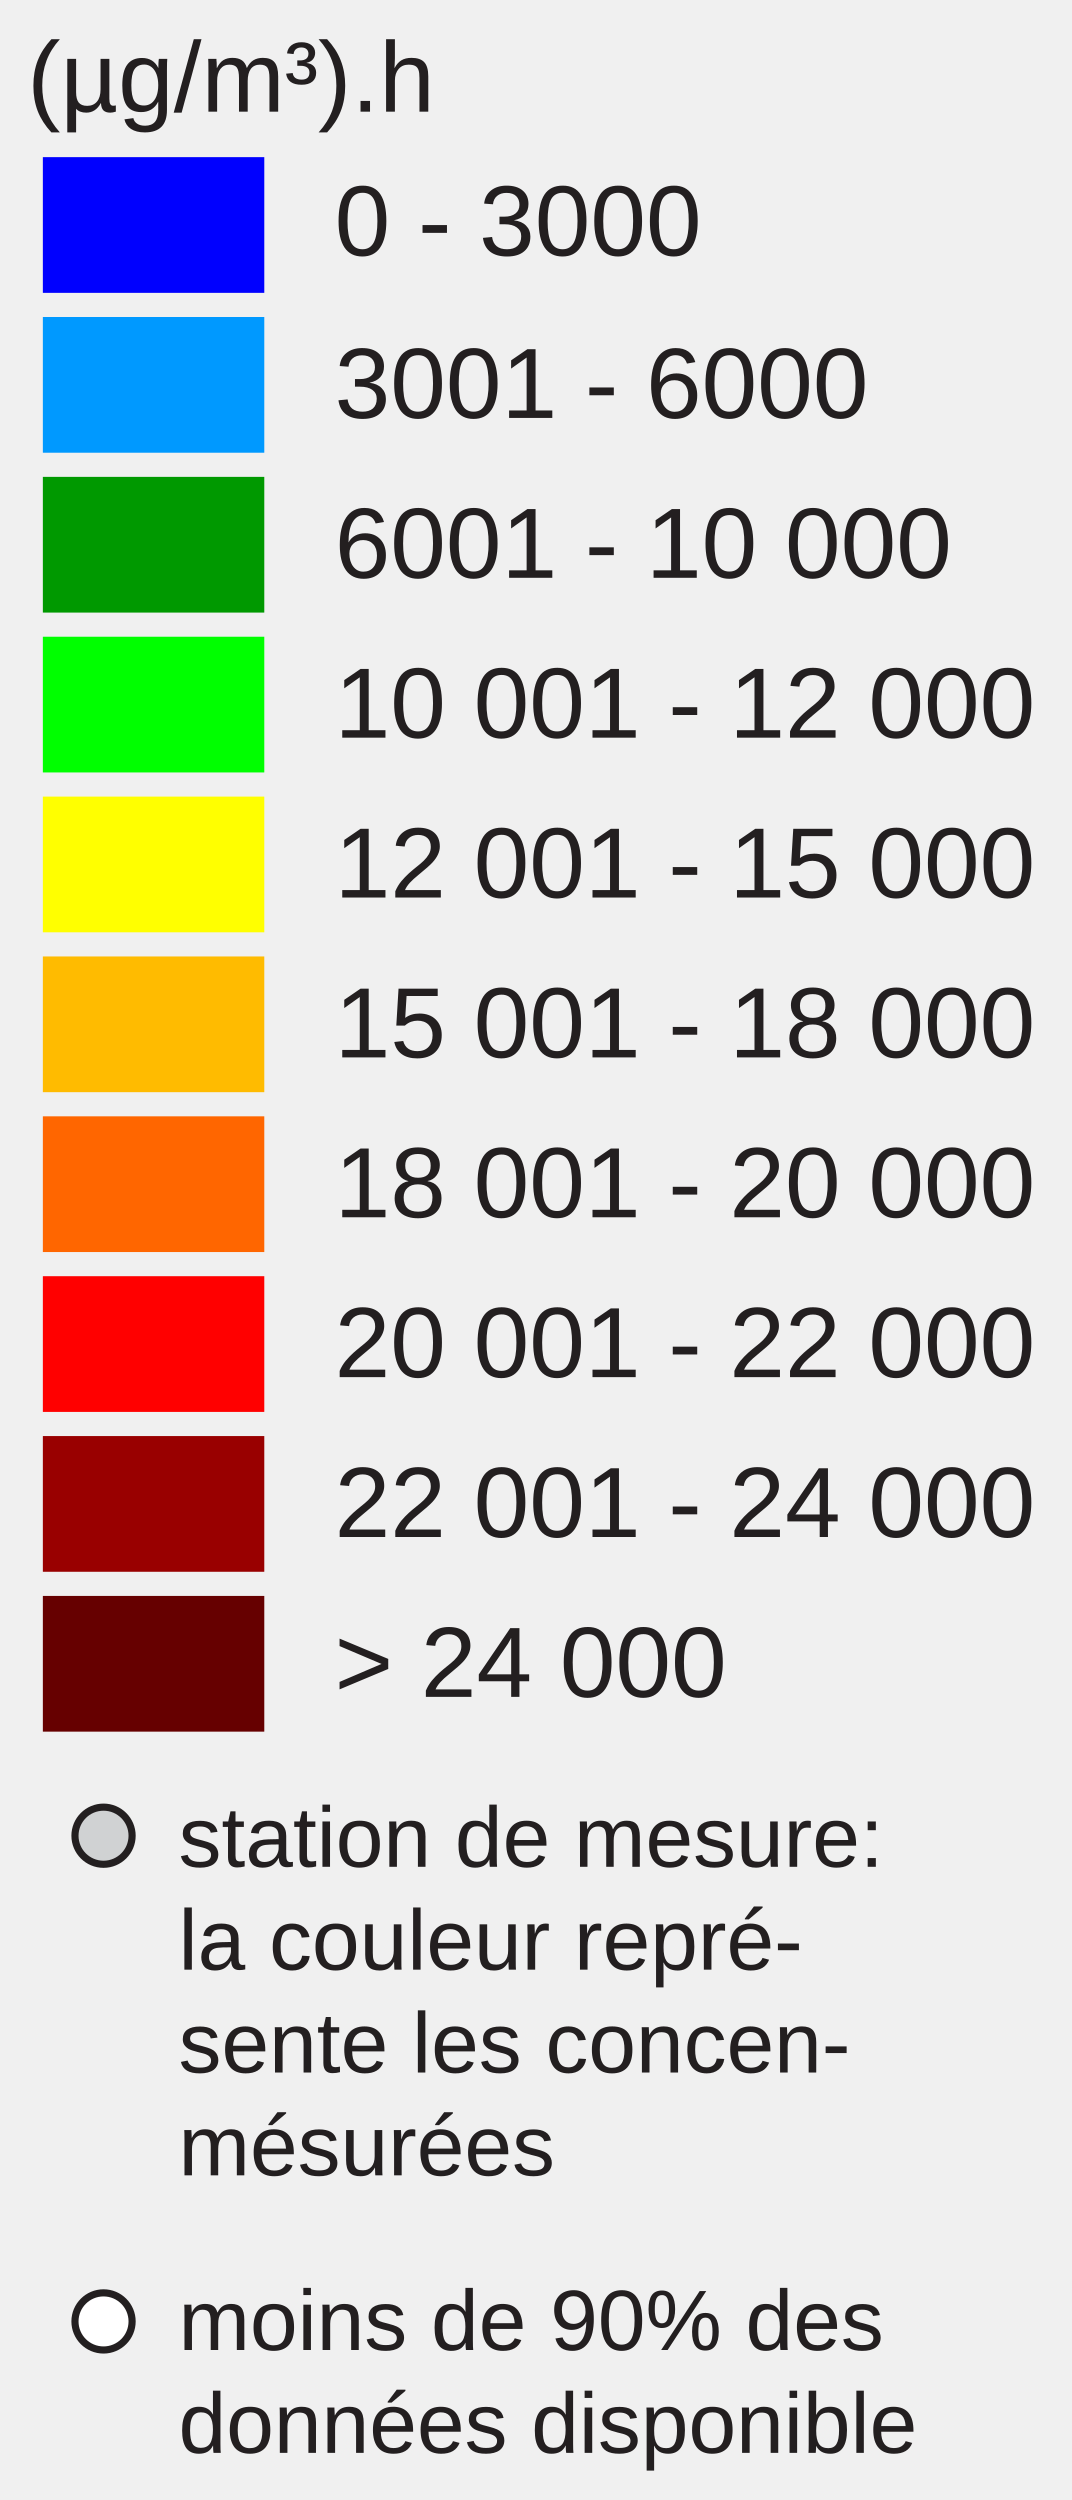
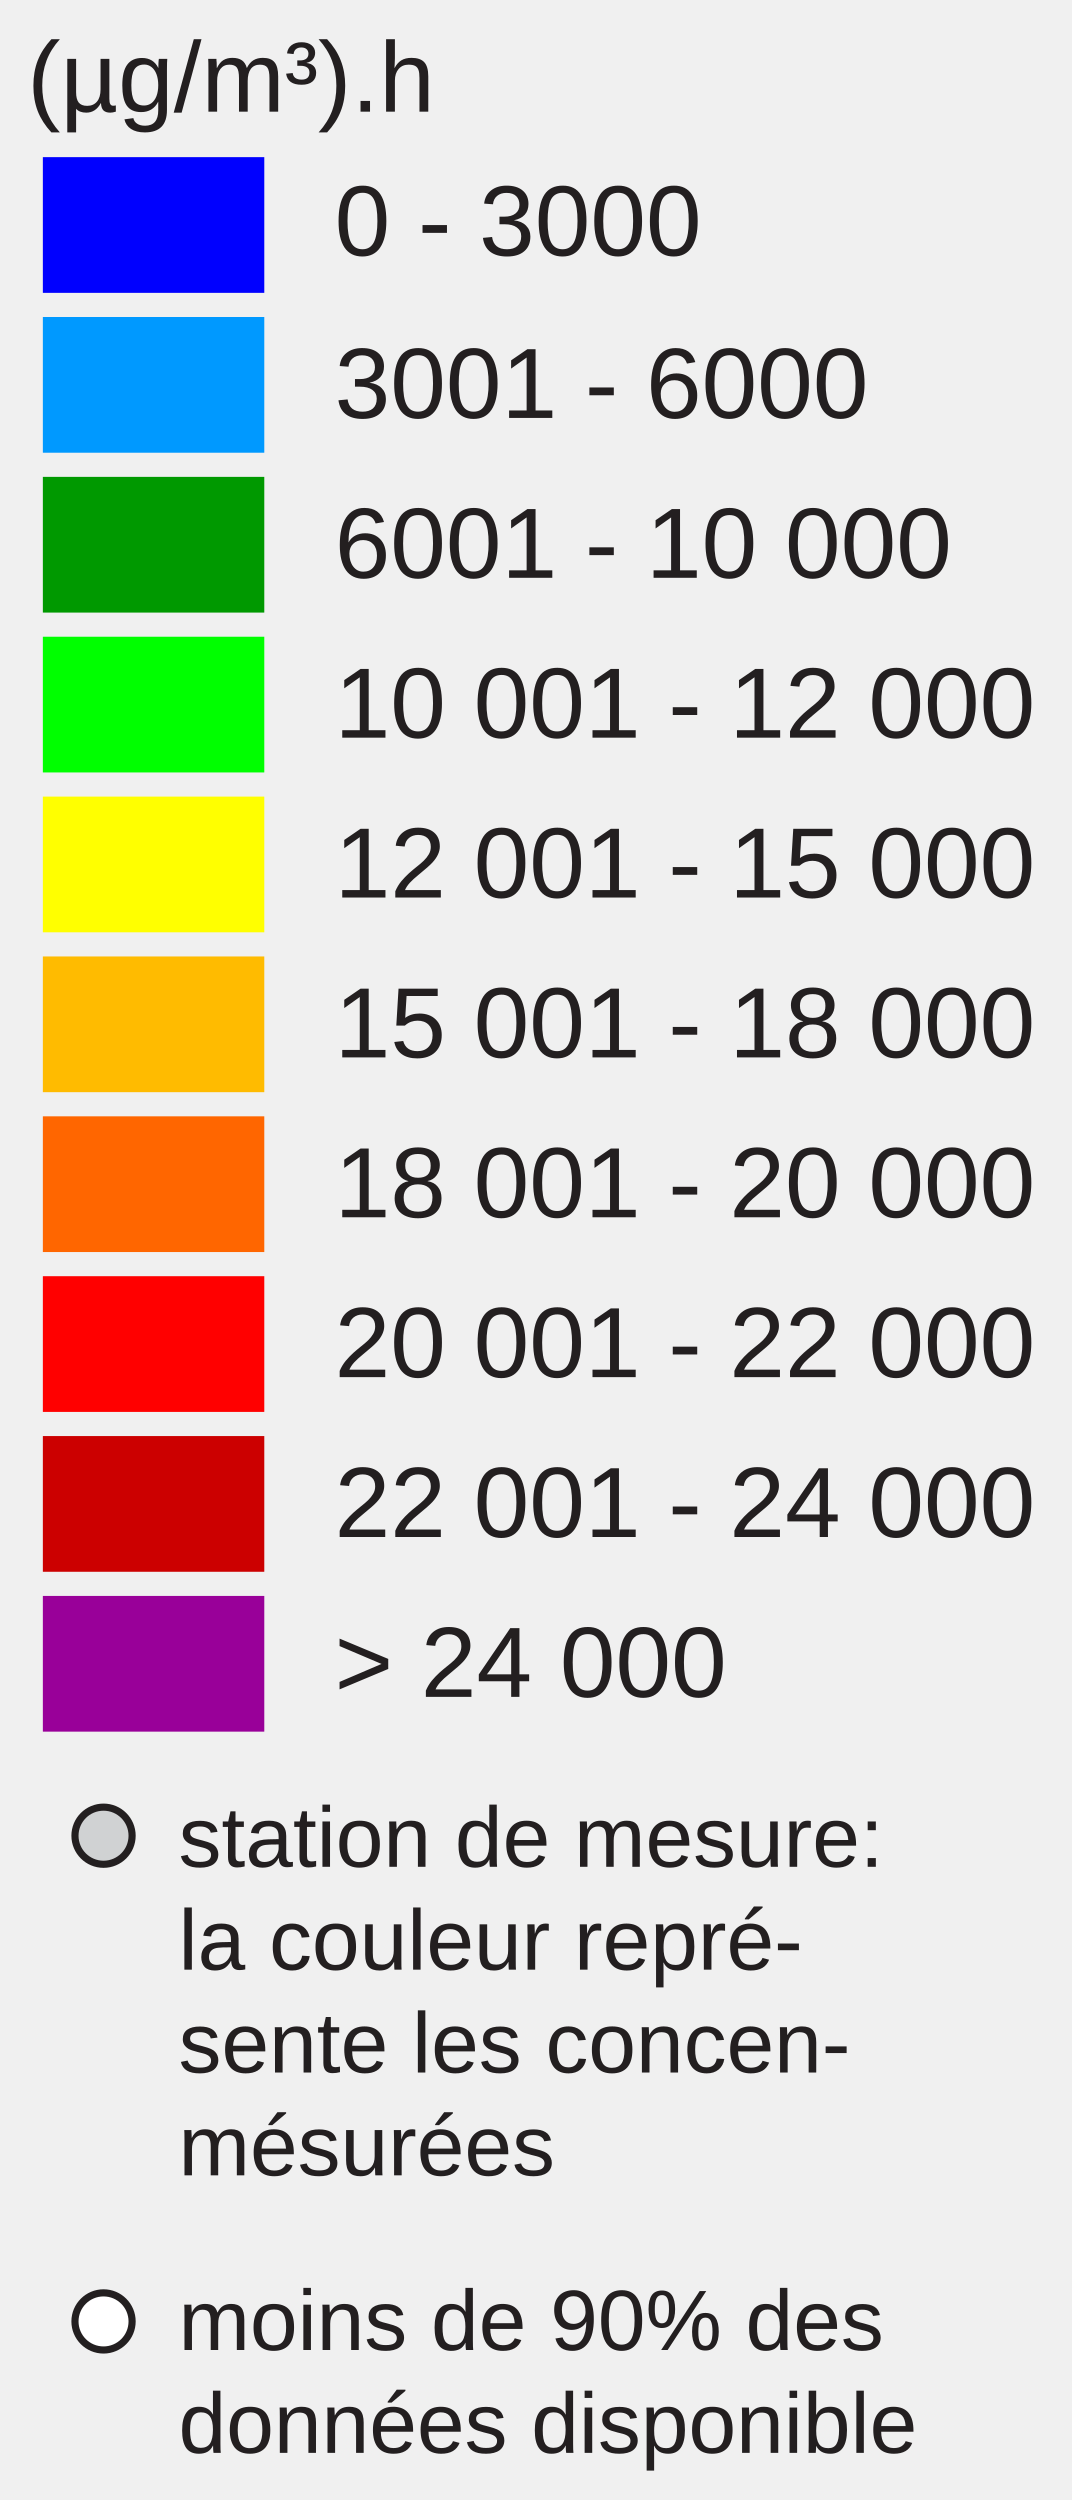
<svg xmlns="http://www.w3.org/2000/svg" version="1.1" id="Layer_1" x="0px" y="0px" width="150px" height="350px" viewBox="0 0 150 350" enable-background="new 0 0 150 350" xml:space="preserve">
  <rect x="6" y="22" fill="#0000FF" width="31" height="19" />
  <rect x="6" y="44.381" fill="#0099FF" width="31" height="19" />
  <rect x="6" y="66.762" fill="#009900" width="31" height="19" />
  <rect x="6" y="89.143" fill="#00FF00" width="31" height="19" />
  <rect x="6" y="111.524" fill="#FFFF00" width="31" height="19" />
  <rect x="6" y="133.905" fill="#FFBB00" width="31" height="19" />
  <rect x="6" y="156.286" fill="#FF6600" width="31" height="19" />
  <rect x="6" y="178.668" fill="#FF0000" width="31" height="19" />
-   <rect x="6" y="201.049" fill="#990000" width="31" height="19" />
-   <rect x="6" y="223.430" fill="#660000" width="31" height="19" />
+   <rect x="6" y="201.049" fill="#CC0000" width="31" height="19" />
+   <rect x="6" y="223.430" fill="#990099" width="31" height="19" />
  <text transform="matrix(1 0 0 1 46.853 35.7705)" fill="#231F20" font-family="Arial" font-size="14">0 - 3000</text>
  <text transform="matrix(1 0 0 1 46.853 58.5112)" fill="#231F20" font-family="Arial" font-size="14">3001 - 6000</text>
  <text transform="matrix(1 0 0 1 46.853 80.8926)" fill="#231F20" font-family="Arial" font-size="14">6001 - 10 000</text>
  <text transform="matrix(1 0 0 1 46.853 103.2734)" fill="#231F20" font-family="Arial" font-size="14">10 001 - 12 000</text>
  <text transform="matrix(1 0 0 1 46.853 125.6548)" fill="#231F20" font-family="Arial" font-size="14">12 001 - 15 000</text>
  <text transform="matrix(1 0 0 1 46.853 148.0352)" fill="#231F20" font-family="Arial" font-size="14">15 001 - 18 000</text>
  <text transform="matrix(1 0 0 1 46.853 170.417)" fill="#231F20" font-family="Arial" font-size="14">18 001 - 20 000</text>
  <text transform="matrix(1 0 0 1 46.853 192.7988)" fill="#231F20" font-family="Arial" font-size="14">20 001 - 22 000</text>
  <text transform="matrix(1 0 0 1 46.853 215.1797)" fill="#231F20" font-family="Arial" font-size="14">22 001 - 24 000</text>
  <text transform="matrix(1 0 0 1 46.853 237.5606)" fill="#231F20" font-family="Arial" font-size="14">&gt; 24 000</text>
  <text font-size="14" font-family="Arial" transform="translate(3.8027 15.631)" fill="#231F20">(µg/m³).h</text>
  <circle fill="#D0D2D3" stroke="#231F20" stroke-miterlimit="10" cx="14.495" cy="257" r="4" />
  <circle fill="#FFFFFF" stroke="#231F20" stroke-miterlimit="10" cx="14.495" cy="325" r="4" />
  <text font-size="12" font-family="Arial" transform="translate(25 261.35)" fill="#231F20">station de mesure:</text>
  <text font-size="12" font-family="Arial" transform="translate(25 275.75)" fill="#231F20">la couleur repré-</text>
  <text font-size="12" font-family="Arial" transform="translate(25 290.15)" fill="#231F20">sente les concen-</text>
  <text font-size="12" font-family="Arial" transform="translate(25 304.55)" fill="#231F20">mésurées</text>
  <text font-size="12" font-family="Arial" transform="translate(25 329)" fill="#231F20">moins de 90% des</text>
  <text font-size="12" font-family="Arial" transform="translate(25 343.4)" fill="#231F20">données disponible</text>
</svg>
